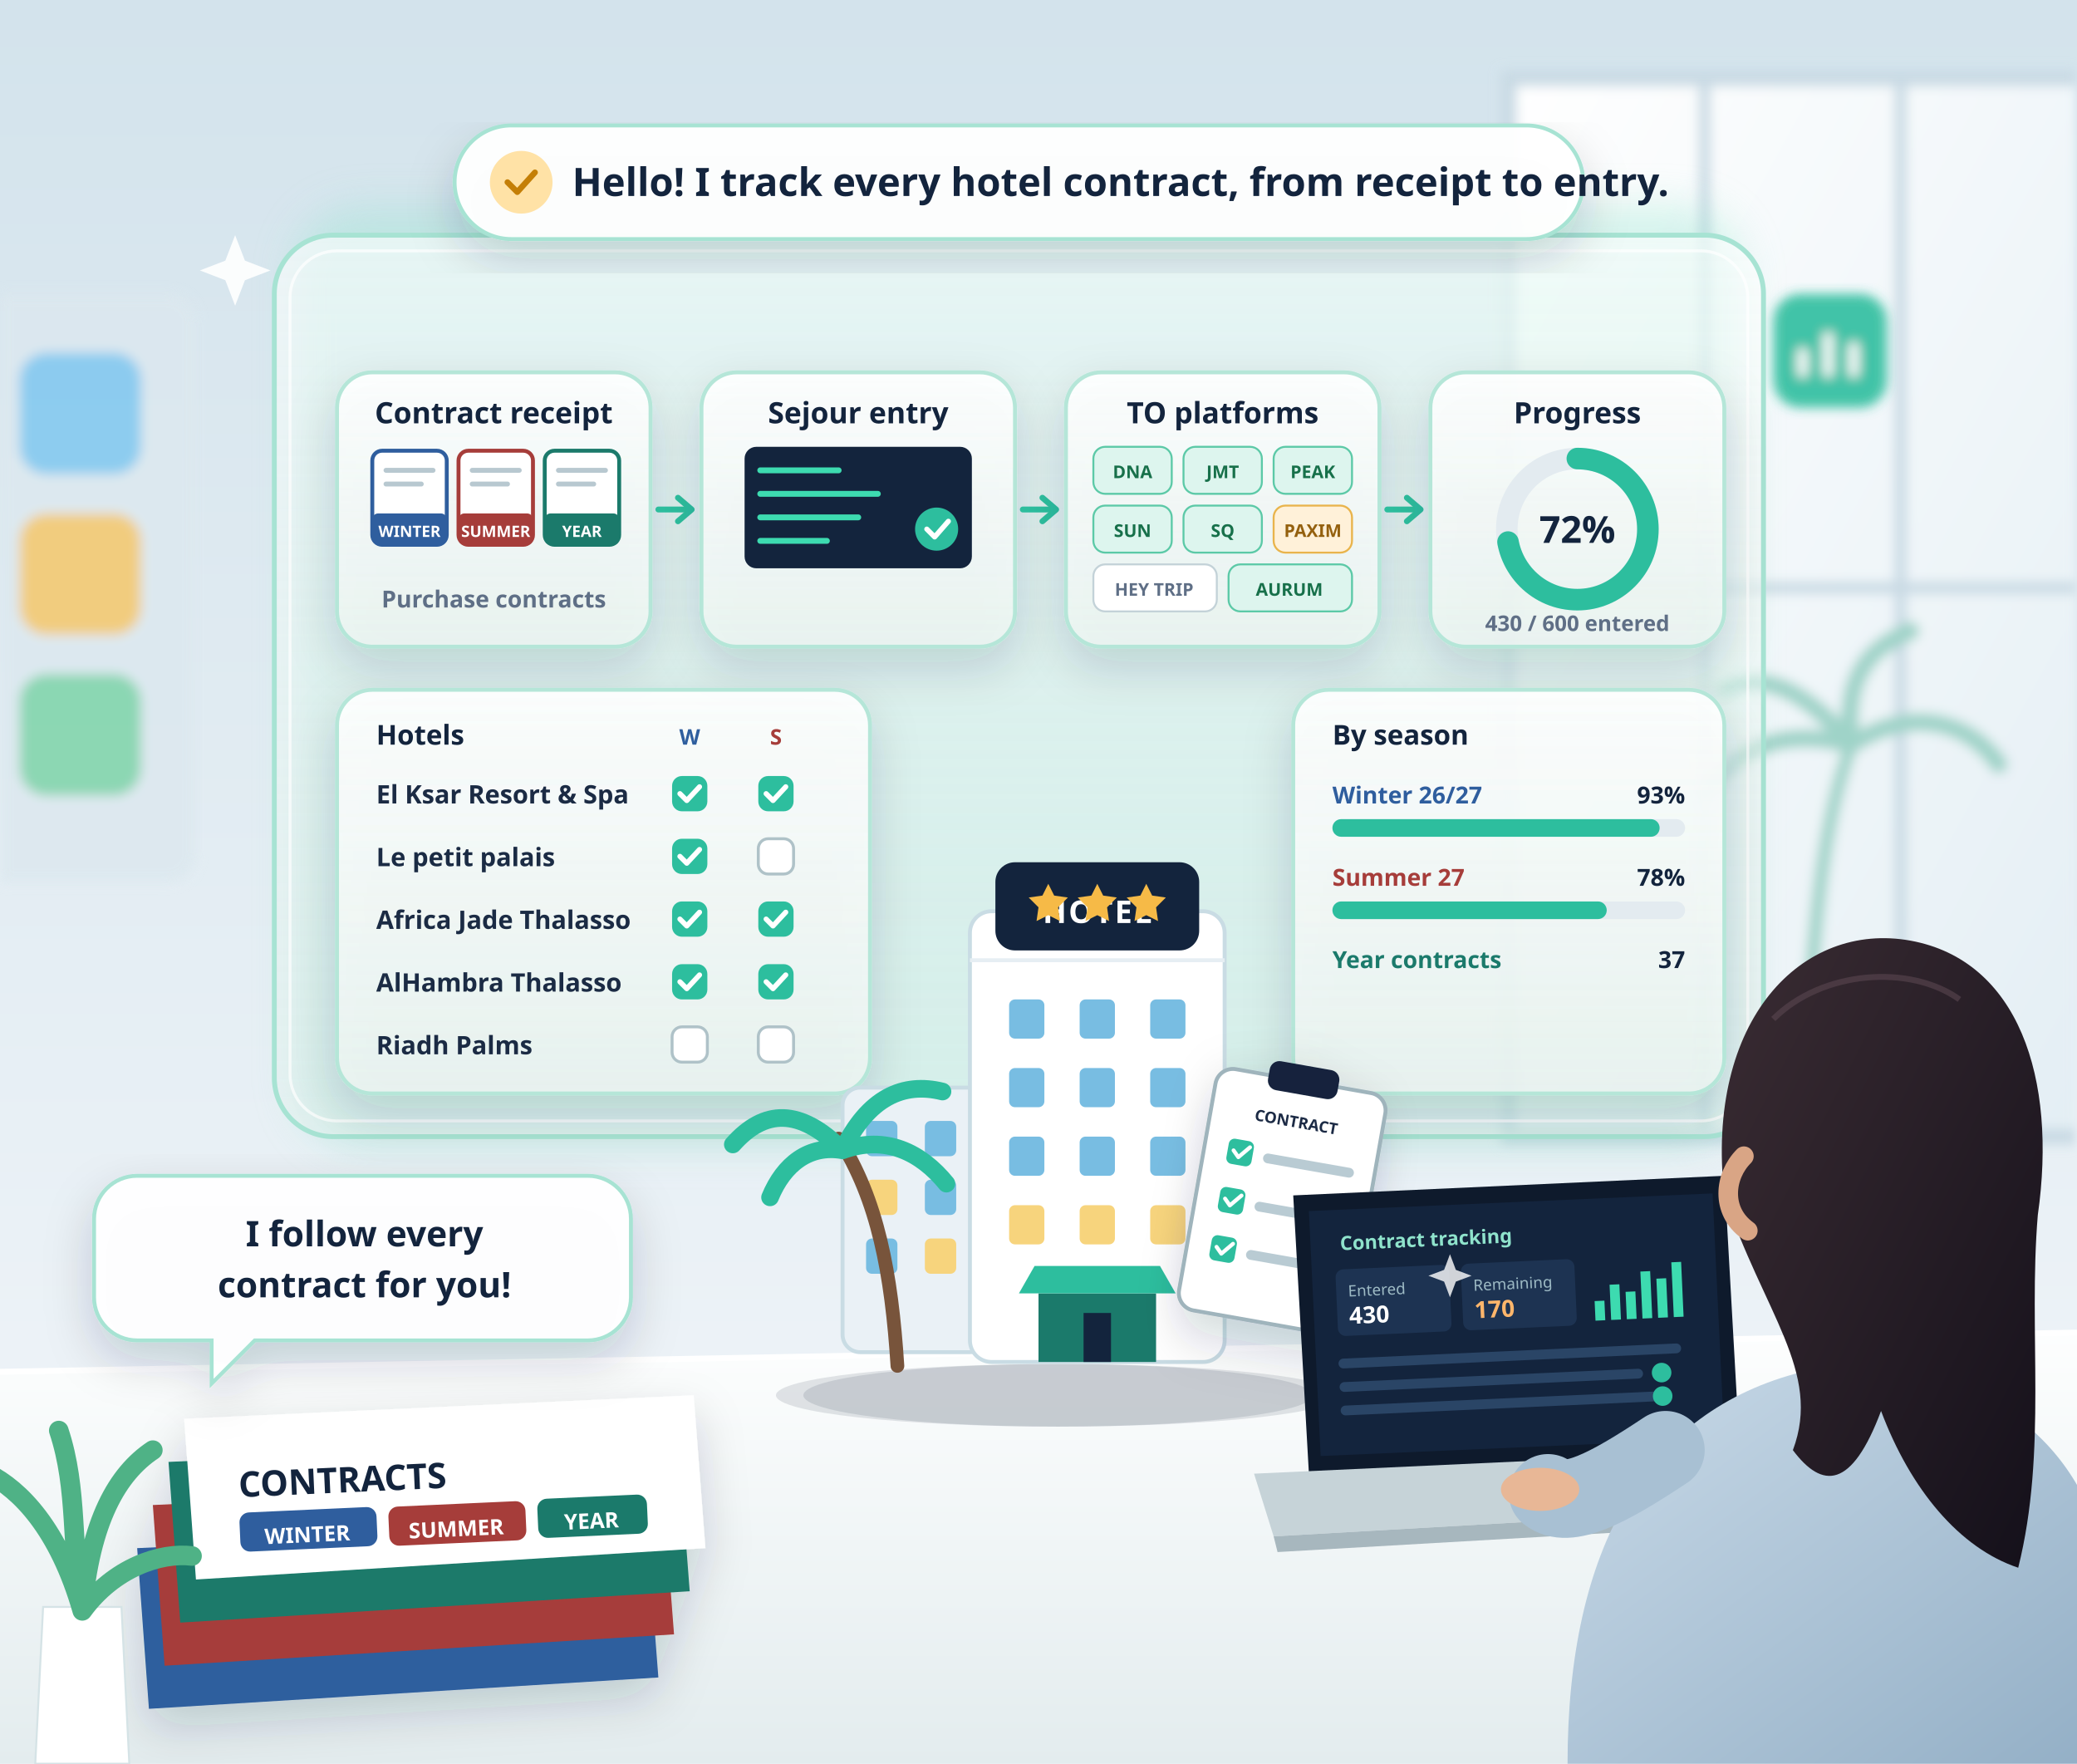
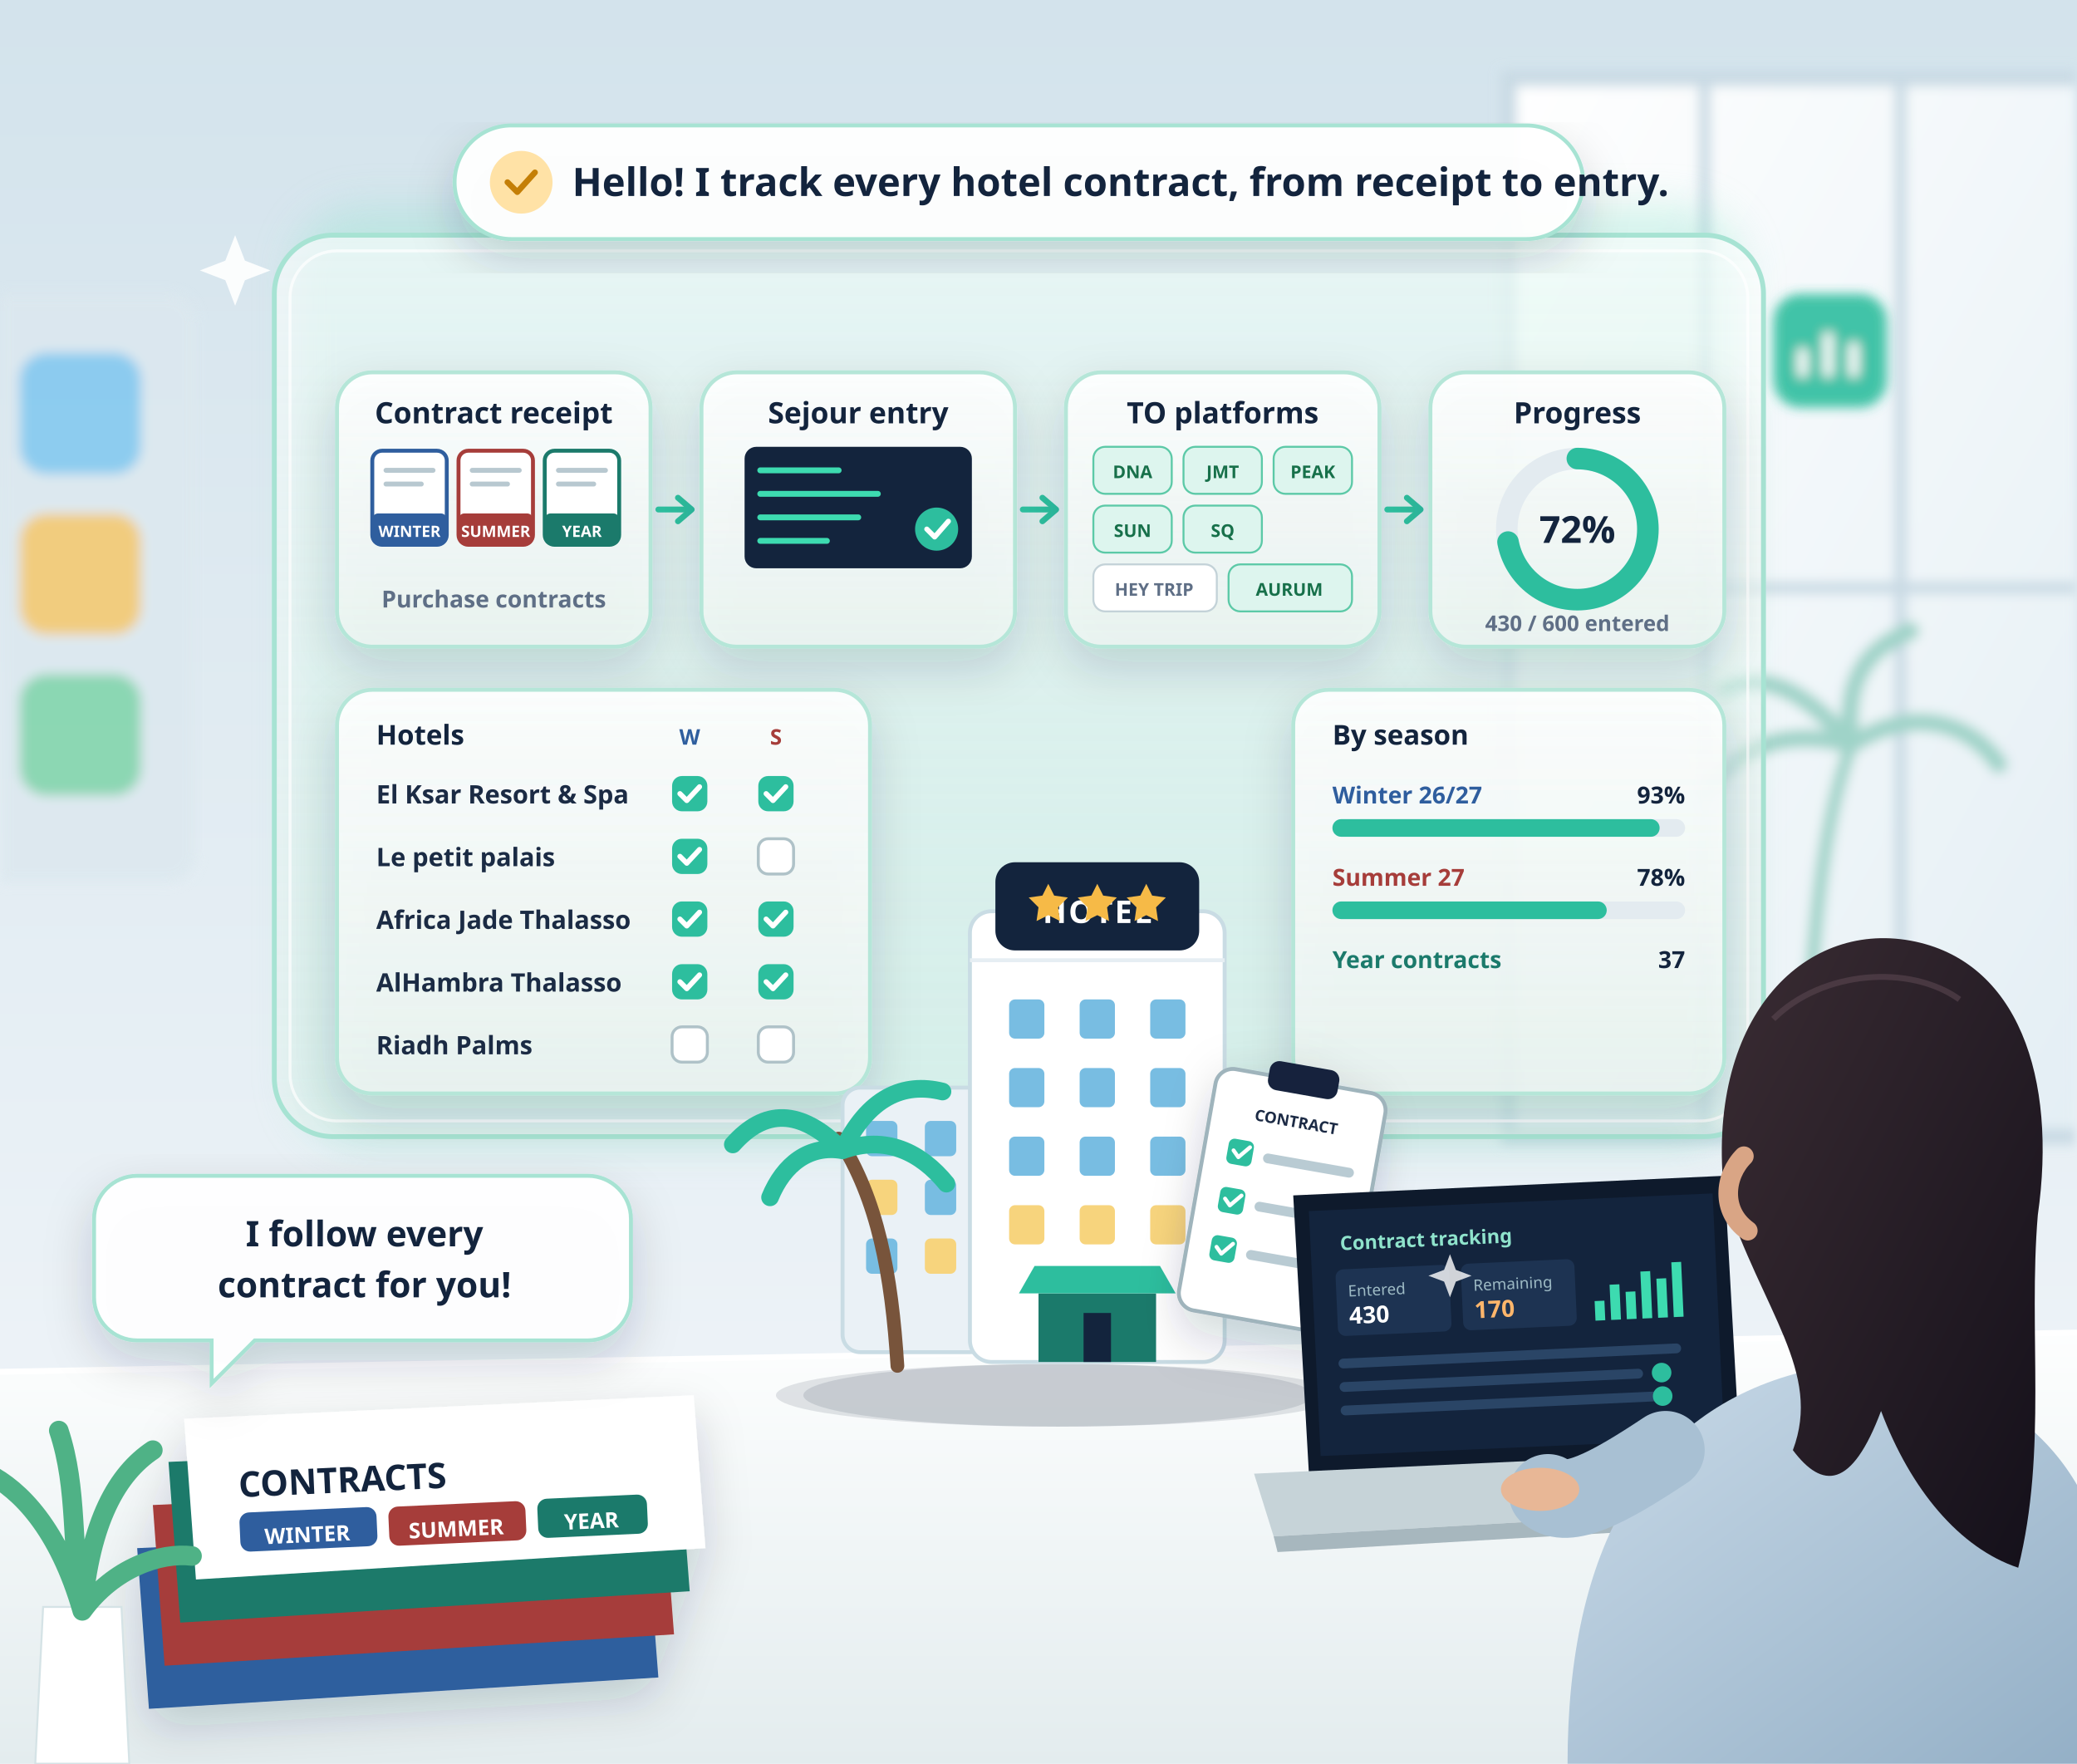
<svg width="1060" height="900" viewBox="0 0 1060 900" style="position: absolute; left: 0; top: 0; font-family: Nunito, sans-serif" role="img" aria-label="Illustration: a hotel and an agent tracking hotel contract entry from receipt to Sejour and TO platforms">
  <defs>
    <linearGradient id="wall" x1="0" y1="0" x2="0" y2="1">
      <stop offset="0" stop-color="#D3E3EC" />
      <stop offset="0.7" stop-color="#EAF1F6" />
      <stop offset="1" stop-color="#F3F6FA" />
    </linearGradient>
    <linearGradient id="win" x1="0" y1="0" x2="1" y2="1">
      <stop offset="0" stop-color="#FFFFFF" />
      <stop offset="1" stop-color="#E3EEF4" />
    </linearGradient>
    <linearGradient id="glass" x1="0" y1="0" x2="0" y2="1">
      <stop offset="0" stop-color="#FFFFFF" stop-opacity="0.62" />
      <stop offset="1" stop-color="#E6F3EE" stop-opacity="0.42" />
    </linearGradient>
    <linearGradient id="card" x1="0" y1="0" x2="0" y2="1">
      <stop offset="0" stop-color="#FFFFFF" stop-opacity="0.9" />
      <stop offset="1" stop-color="#EEF6F3" stop-opacity="0.8" />
    </linearGradient>
    <radialGradient id="robotW" cx="0.35" cy="0.3" r="0.8">
      <stop offset="0" stop-color="#FFFFFF" />
      <stop offset="0.6" stop-color="#E8EEF1" />
      <stop offset="1" stop-color="#B9C7CE" />
    </radialGradient>
    <radialGradient id="face" cx="0.5" cy="0.4" r="0.7">
      <stop offset="0" stop-color="#FFFFFF" />
      <stop offset="1" stop-color="#DCE7EB" />
    </radialGradient>
    <radialGradient id="core" cx="0.5" cy="0.5" r="0.5">
      <stop offset="0" stop-color="#FFFFFF" />
      <stop offset="0.45" stop-color="#8FF0D6" />
      <stop offset="1" stop-color="#2DBE9E" stop-opacity="0" />
    </radialGradient>
    <linearGradient id="desk" x1="0" y1="0" x2="0" y2="1">
      <stop offset="0" stop-color="#FDFEFE" />
      <stop offset="1" stop-color="#E3ECEE" />
    </linearGradient>
    <linearGradient id="shirt" x1="0" y1="0" x2="1" y2="1">
      <stop offset="0" stop-color="#C9DAE8" />
      <stop offset="1" stop-color="#93AFC6" />
    </linearGradient>
    <linearGradient id="hair" x1="0" y1="0" x2="1" y2="1">
      <stop offset="0" stop-color="#3A2C33" />
      <stop offset="1" stop-color="#14101A" />
    </linearGradient>
    <filter id="soft" x="-20%" y="-20%" width="140%" height="140%">
      <feGaussianBlur stdDeviation="10" />
    </filter>
    <filter id="blur3" x="-10%" y="-10%" width="120%" height="120%">
      <feGaussianBlur stdDeviation="3" />
    </filter>
    <filter id="shadow" x="-20%" y="-20%" width="140%" height="150%">
      <feDropShadow dx="0" dy="10" stdDeviation="12" flood-color="#13243D" flood-opacity="0.18" />
    </filter>
  </defs>
  <rect width="1060" height="900" fill="url(#wall)" />
  <g filter="url(#blur3)">
    <rect x="770" y="40" width="300" height="540" fill="url(#win)" />
    <rect x="770" y="40" width="300" height="540" fill="none" stroke="#C9DAE4" stroke-width="8" />
    <line x1="870" y1="40" x2="870" y2="580" stroke="#C9DAE4" stroke-width="6" />
    <line x1="970" y1="40" x2="970" y2="580" stroke="#C9DAE4" stroke-width="6" />
    <line x1="770" y1="300" x2="1060" y2="300" stroke="#C9DAE4" stroke-width="6" />
    <path d="M920 580 C 925 470, 930 420, 945 380" stroke="#9FD3C8" stroke-width="7" fill="none" />
    <path d="M945 380 C 905 370, 885 385, 870 405 M945 380 C 975 360, 1005 368, 1020 390 M945 380 C 940 345, 955 330, 975 322 M945 380 C 915 345, 895 345, 880 352" stroke="#9FD3C8" stroke-width="9" fill="none" stroke-linecap="round" />
  </g>
  <g filter="url(#blur3)" opacity="0.85">
    <rect x="-20" y="150" width="120" height="300" rx="14" fill="#DCE8EF" />
    <rect x="10" y="180" width="62" height="62" rx="14" fill="#7FC7EE" />
    <rect x="10" y="262" width="62" height="62" rx="14" fill="#F4C76B" />
    <rect x="10" y="344" width="62" height="62" rx="14" fill="#7DD3A8" />
  </g>
  <g filter="url(#blur3)" opacity="0.9">
    <rect x="905" y="150" width="58" height="58" rx="14" fill="#2DBE9E" />
    <path d="M920 190 v-10 M933 190 v-18 M946 190 v-13" stroke="#FFFFFF" stroke-width="5" stroke-linecap="round" />
  </g>
  <rect x="150" y="105" width="740" height="480" rx="34" fill="#8FE3CC" opacity="0.35" filter="url(#soft)" />
  <rect x="140" y="120" width="760" height="460" rx="30" fill="url(#glass)" stroke="#A7E3D3" stroke-width="2.5" />
  <rect x="148" y="128" width="744" height="444" rx="24" fill="none" stroke="#FFFFFF" stroke-opacity="0.7" stroke-width="1.5" />
  <g filter="url(#shadow)">
    <rect x="232" y="64" width="576" height="58" rx="29" fill="#FFFFFF" fill-opacity="0.95" stroke="#A7E3D3" stroke-width="2" />
  </g>
  <circle cx="266" cy="93" r="16" fill="#FFE2A6" />
  <path d="M259 93 l5 5 9-10" fill="none" stroke="#C47F07" stroke-width="3" stroke-linecap="round" stroke-linejoin="round" />
  <text x="292" y="100" font-size="20" font-weight="800" fill="#13243D">Hello! I track every hotel contract, from receipt to entry.</text>
  <g filter="url(#shadow)">
    <rect x="172" y="190" width="160" height="140" rx="18" fill="url(#card)" stroke="#B5E6D8" stroke-width="2" />
  </g>
  <text x="252" y="216" text-anchor="middle" font-size="15" font-weight="800" fill="#13243D">Contract receipt</text>
  <rect x="190" y="230" width="38" height="48" rx="5" fill="#FFFFFF" stroke="#2F5E9E" stroke-width="2" />
  <rect x="190" y="262" width="38" height="16" rx="3" fill="#2F5E9E" />
  <text x="209" y="274" text-anchor="middle" font-size="8" font-weight="900" fill="#FFFFFF">WINTER</text>
  <rect x="234" y="230" width="38" height="48" rx="5" fill="#FFFFFF" stroke="#A63D3A" stroke-width="2" />
  <rect x="234" y="262" width="38" height="16" rx="3" fill="#A63D3A" />
  <text x="253" y="274" text-anchor="middle" font-size="8" font-weight="900" fill="#FFFFFF">SUMMER</text>
  <rect x="278" y="230" width="38" height="48" rx="5" fill="#FFFFFF" stroke="#1B7A6B" stroke-width="2" />
  <rect x="278" y="262" width="38" height="16" rx="3" fill="#1B7A6B" />
  <text x="297" y="274" text-anchor="middle" font-size="8" font-weight="900" fill="#FFFFFF">YEAR</text>
  <path d="M197 240h24M197 247h18M241 240h24M241 247h18M285 240h24M285 247h18" stroke="#B8C8D0" stroke-width="2.5" stroke-linecap="round" />
  <text x="252" y="310" text-anchor="middle" font-size="12" font-weight="700" fill="#5F6F86">Purchase contracts</text>
  <path d="M336 260 h14" stroke="#2DBE9E" stroke-width="3" stroke-linecap="round" />
  <path d="M346 254 l7 6 -7 6" fill="none" stroke="#2DBE9E" stroke-width="3" stroke-linecap="round" stroke-linejoin="round" />
  <g filter="url(#shadow)">
    <rect x="358" y="190" width="160" height="140" rx="18" fill="url(#card)" stroke="#B5E6D8" stroke-width="2" />
  </g>
  <text x="438" y="216" text-anchor="middle" font-size="15" font-weight="800" fill="#13243D">Sejour entry</text>
  <rect x="380" y="228" width="116" height="62" rx="6" fill="#13243D" />
  <path d="M388 240h40M388 252h60M388 264h50M388 276h34" stroke="#3DDBB0" stroke-width="3" stroke-linecap="round" />
  <circle cx="478" cy="270" r="11" fill="#2DBE9E" />
  <path d="M473 270 l4 4 7-8" fill="none" stroke="#FFFFFF" stroke-width="2.6" stroke-linecap="round" stroke-linejoin="round" />
  <path d="M522 260 h14" stroke="#2DBE9E" stroke-width="3" stroke-linecap="round" />
  <path d="M532 254 l7 6 -7 6" fill="none" stroke="#2DBE9E" stroke-width="3" stroke-linecap="round" stroke-linejoin="round" />
  <g filter="url(#shadow)">
    <rect x="544" y="190" width="160" height="140" rx="18" fill="url(#card)" stroke="#B5E6D8" stroke-width="2" />
  </g>
  <text x="624" y="216" text-anchor="middle" font-size="15" font-weight="800" fill="#13243D">TO platforms</text>
  <g font-size="9" font-weight="900" text-anchor="middle">
    <rect x="558" y="228" width="40" height="24" rx="6" fill="#DDF5EE" stroke="#5CC9A7" />
    <text x="578" y="244" fill="#17704A">DNA</text>
    <rect x="604" y="228" width="40" height="24" rx="6" fill="#DDF5EE" stroke="#5CC9A7" />
    <text x="624" y="244" fill="#17704A">JMT</text>
    <rect x="650" y="228" width="40" height="24" rx="6" fill="#DDF5EE" stroke="#5CC9A7" />
    <text x="670" y="244" fill="#17704A">PEAK</text>
    <rect x="558" y="258" width="40" height="24" rx="6" fill="#DDF5EE" stroke="#5CC9A7" />
    <text x="578" y="274" fill="#17704A">SUN</text>
    <rect x="604" y="258" width="40" height="24" rx="6" fill="#DDF5EE" stroke="#5CC9A7" />
    <text x="624" y="274" fill="#17704A">SQ</text>
-     <rect x="650" y="258" width="40" height="24" rx="6" fill="#FFF1D9" stroke="#E9B44C" />
-     <text x="670" y="274" fill="#94600E">PAXIM</text>
    <rect x="558" y="288" width="63" height="24" rx="6" fill="#FFFFFF" stroke="#C3D2D8" />
    <text x="589" y="304" fill="#5F6F86">HEY TRIP</text>
    <rect x="627" y="288" width="63" height="24" rx="6" fill="#DDF5EE" stroke="#5CC9A7" />
    <text x="658" y="304" fill="#17704A">AURUM</text>
  </g>
  <path d="M708 260 h14" stroke="#2DBE9E" stroke-width="3" stroke-linecap="round" />
  <path d="M718 254 l7 6 -7 6" fill="none" stroke="#2DBE9E" stroke-width="3" stroke-linecap="round" stroke-linejoin="round" />
  <g filter="url(#shadow)">
    <rect x="730" y="190" width="150" height="140" rx="18" fill="url(#card)" stroke="#B5E6D8" stroke-width="2" />
  </g>
  <text x="805" y="216" text-anchor="middle" font-size="15" font-weight="800" fill="#13243D">Progress</text>
  <circle cx="805" cy="270" r="36" fill="none" stroke="#E3EBF0" stroke-width="11" />
  <circle cx="805" cy="270" r="36" fill="none" stroke="#2DBE9E" stroke-width="11" stroke-linecap="round" stroke-dasharray="163 226" transform="rotate(-90 805 270)" />
  <text x="805" y="277" text-anchor="middle" font-size="19" font-weight="900" fill="#13243D">72%</text>
  <text x="805" y="322" text-anchor="middle" font-size="11" font-weight="700" fill="#5F6F86">430 / 600 entered</text>
  <g filter="url(#shadow)">
    <rect x="172" y="352" width="272" height="206" rx="18" fill="url(#card)" stroke="#B5E6D8" stroke-width="2" />
  </g>
  <text x="192" y="380" font-size="14" font-weight="900" fill="#13243D">Hotels</text>
  <text x="352" y="380" text-anchor="middle" font-size="11" font-weight="900" fill="#2F5E9E">W</text>
  <text x="396" y="380" text-anchor="middle" font-size="11" font-weight="900" fill="#A63D3A">S</text>
  <text x="192" y="410" font-size="13" font-weight="700" fill="#1B2B44">El Ksar Resort &amp; Spa</text>
  <rect x="343" y="396" width="18" height="18" rx="5" fill="#2DBE9E" />
  <path d="M347 405 l3.5 3.5 6.5-7" fill="none" stroke="#FFFFFF" stroke-width="2.6" stroke-linecap="round" stroke-linejoin="round" />
  <rect x="387" y="396" width="18" height="18" rx="5" fill="#2DBE9E" />
  <path d="M391 405 l3.5 3.5 6.5-7" fill="none" stroke="#FFFFFF" stroke-width="2.6" stroke-linecap="round" stroke-linejoin="round" />
  <text x="192" y="442" font-size="13" font-weight="700" fill="#1B2B44">Le petit palais</text>
  <rect x="343" y="428" width="18" height="18" rx="5" fill="#2DBE9E" />
  <path d="M347 437 l3.5 3.5 6.5-7" fill="none" stroke="#FFFFFF" stroke-width="2.6" stroke-linecap="round" stroke-linejoin="round" />
  <rect x="387" y="428" width="18" height="18" rx="5" fill="#FFFFFF" stroke="#AFC2C8" stroke-width="1.5" />
  <text x="192" y="474" font-size="13" font-weight="700" fill="#1B2B44">Africa Jade Thalasso</text>
  <rect x="343" y="460" width="18" height="18" rx="5" fill="#2DBE9E" />
  <path d="M347 469 l3.5 3.5 6.5-7" fill="none" stroke="#FFFFFF" stroke-width="2.6" stroke-linecap="round" stroke-linejoin="round" />
  <rect x="387" y="460" width="18" height="18" rx="5" fill="#2DBE9E" />
  <path d="M391 469 l3.5 3.5 6.5-7" fill="none" stroke="#FFFFFF" stroke-width="2.6" stroke-linecap="round" stroke-linejoin="round" />
  <text x="192" y="506" font-size="13" font-weight="700" fill="#1B2B44">AlHambra Thalasso</text>
  <rect x="343" y="492" width="18" height="18" rx="5" fill="#2DBE9E" />
  <path d="M347 501 l3.5 3.5 6.5-7" fill="none" stroke="#FFFFFF" stroke-width="2.6" stroke-linecap="round" stroke-linejoin="round" />
  <rect x="387" y="492" width="18" height="18" rx="5" fill="#2DBE9E" />
  <path d="M391 501 l3.5 3.5 6.5-7" fill="none" stroke="#FFFFFF" stroke-width="2.6" stroke-linecap="round" stroke-linejoin="round" />
  <text x="192" y="538" font-size="13" font-weight="700" fill="#1B2B44">Riadh Palms</text>
  <rect x="343" y="524" width="18" height="18" rx="5" fill="#FFFFFF" stroke="#AFC2C8" stroke-width="1.5" />
  <rect x="387" y="524" width="18" height="18" rx="5" fill="#FFFFFF" stroke="#AFC2C8" stroke-width="1.5" />
  <g filter="url(#shadow)">
    <rect x="660" y="352" width="220" height="206" rx="18" fill="url(#card)" stroke="#B5E6D8" stroke-width="2" />
  </g>
  <text x="680" y="380" font-size="14" font-weight="900" fill="#13243D">By season</text>
  <text x="680" y="410" font-size="12" font-weight="800" fill="#2F5E9E">Winter 26/27</text>
  <text x="860" y="410" text-anchor="end" font-size="12" font-weight="900" fill="#13243D">93%</text>
  <rect x="680" y="418" width="180" height="9" rx="4.5" fill="#E3EBF0" />
  <rect x="680" y="418" width="167" height="9" rx="4.5" fill="#2DBE9E" />
  <text x="680" y="452" font-size="12" font-weight="800" fill="#A63D3A">Summer 27</text>
  <text x="860" y="452" text-anchor="end" font-size="12" font-weight="900" fill="#13243D">78%</text>
  <rect x="680" y="460" width="180" height="9" rx="4.5" fill="#E3EBF0" />
  <rect x="680" y="460" width="140" height="9" rx="4.5" fill="#2DBE9E" />
  <text x="680" y="494" font-size="12" font-weight="800" fill="#1B7A6B">Year contracts</text>
  <text x="860" y="494" text-anchor="end" font-size="12" font-weight="900" fill="#13243D">37</text>
  <path d="M0 700 L1060 680 L1060 900 L0 900 Z" fill="url(#desk)" />
  <path d="M0 700 L1060 680" stroke="#FFFFFF" stroke-width="3" />
  <ellipse cx="540" cy="712" rx="130" ry="16" fill="#13243D" opacity="0.12" />
  <g class="rb-float" display="none">
    <ellipse cx="540" cy="690" rx="70" ry="10" fill="#8FE3CC" opacity="0.5" filter="url(#blur3)" />
    <rect x="510" y="620" width="24" height="56" rx="12" fill="url(#robotW)" stroke="#B6C6CD" />
    <rect x="546" y="620" width="24" height="56" rx="12" fill="url(#robotW)" stroke="#B6C6CD" />
    <ellipse cx="522" cy="678" rx="18" ry="8" fill="#2A3A44" />
    <ellipse cx="558" cy="678" rx="18" ry="8" fill="#2A3A44" />
    <path d="M488 548 C 462 566, 458 598, 470 618" stroke="#C3D0D6" stroke-width="22" stroke-linecap="round" fill="none" />
    <path d="M488 548 C 462 566, 458 598, 470 618" stroke="#F4F7F8" stroke-width="16" stroke-linecap="round" fill="none" />
    <circle cx="471" cy="620" r="12" fill="#2A3A44" />
    <rect x="484" y="520" width="112" height="118" rx="44" fill="url(#robotW)" stroke="#B6C6CD" stroke-width="1.5" />
    <rect x="500" y="600" width="80" height="14" rx="7" fill="#24343E" />
    <circle cx="514" cy="607" r="3" fill="#6FF0CF" class="rb-glow" />
    <circle cx="528" cy="607" r="3" fill="#6FF0CF" class="rb-glow" />
    <circle cx="542" cy="607" r="3" fill="#FFC970" />
    <circle cx="556" cy="607" r="3" fill="#6FF0CF" class="rb-glow" />
    <circle cx="570" cy="607" r="3" fill="#6FF0CF" class="rb-glow" />
    <circle cx="540" cy="565" r="30" fill="url(#core)" class="rb-glow" />
    <circle cx="540" cy="565" r="15" fill="#E9FFFD" stroke="#3DDBB0" stroke-width="3" />
    <path d="M592 548 C 615 560, 622 578, 618 596" stroke="#C3D0D6" stroke-width="22" stroke-linecap="round" fill="none" />
    <path d="M592 548 C 615 560, 622 578, 618 596" stroke="#F4F7F8" stroke-width="16" stroke-linecap="round" fill="none" />
    <g transform="rotate(8 640 585)">
      <rect x="604" y="534" width="74" height="96" rx="8" fill="#FFFFFF" stroke="#9FB4BC" stroke-width="2" />
      <rect x="628" y="528" width="26" height="12" rx="4" fill="#2A3A44" />
      <rect x="614" y="552" width="12" height="12" rx="3" fill="#2DBE9E" />
      <path d="M616.5 558 l2.5 2.5 4.5-5" fill="none" stroke="#FFFFFF" stroke-width="2" stroke-linecap="round" />
      <rect x="632" y="555" width="36" height="5" rx="2.5" fill="#C8D6DC" />
      <rect x="614" y="572" width="12" height="12" rx="3" fill="#2DBE9E" />
      <path d="M616.5 578 l2.5 2.5 4.5-5" fill="none" stroke="#FFFFFF" stroke-width="2" stroke-linecap="round" />
      <rect x="632" y="575" width="30" height="5" rx="2.5" fill="#C8D6DC" />
      <rect x="614" y="592" width="12" height="12" rx="3" fill="#FFFFFF" stroke="#9FB4BC" stroke-width="1.5" />
      <rect x="632" y="595" width="34" height="5" rx="2.5" fill="#C8D6DC" />
      <rect x="614" y="610" width="12" height="12" rx="3" fill="#2DBE9E" />
      <path d="M616.5 616 l2.5 2.5 4.5-5" fill="none" stroke="#FFFFFF" stroke-width="2" stroke-linecap="round" />
      <rect x="632" y="613" width="26" height="5" rx="2.5" fill="#C8D6DC" />
    </g>
    <circle cx="616" cy="598" r="12" fill="#2A3A44" />
    <rect x="522" y="506" width="36" height="20" rx="8" fill="#9FB1B9" />
    <ellipse cx="540" cy="452" rx="84" ry="70" fill="url(#robotW)" stroke="#B6C6CD" stroke-width="1.5" />
    <circle cx="456" cy="456" r="20" fill="#E5ECEF" stroke="#B6C6CD" />
    <circle cx="456" cy="456" r="11" fill="#3DDBB0" class="rb-glow" />
    <circle cx="624" cy="456" r="20" fill="#E5ECEF" stroke="#B6C6CD" />
    <circle cx="624" cy="456" r="11" fill="#3DDBB0" class="rb-glow" />
    <rect x="478" y="420" width="124" height="80" rx="38" fill="url(#face)" stroke="#C9D6DB" />
    <ellipse cx="514" cy="456" rx="11" ry="13" fill="#1C2830" />
    <ellipse cx="566" cy="456" rx="11" ry="13" fill="#1C2830" />
    <circle cx="518" cy="451" r="4" fill="#FFFFFF" />
    <circle cx="570" cy="451" r="4" fill="#FFFFFF" />
    <ellipse cx="497" cy="478" rx="9" ry="5" fill="#FFB4B4" opacity="0.7" />
    <ellipse cx="583" cy="478" rx="9" ry="5" fill="#FFB4B4" opacity="0.7" />
    <path d="M526 480 Q 540 492, 554 480" fill="none" stroke="#1C2830" stroke-width="3.5" stroke-linecap="round" />
    <ellipse cx="510" cy="400" rx="30" ry="10" fill="#FFFFFF" opacity="0.8" transform="rotate(-18 510 400)" />
  </g>
  <g class="rb-float">
    <ellipse cx="540" cy="712" rx="144" ry="16" fill="#13243D" opacity="0.12" />
    <rect x="430" y="555" width="74" height="135" rx="9" fill="#EAF1F6" stroke="#C9DCE4" stroke-width="2" />
    <rect x="442" y="572" width="16" height="18" rx="3" fill="#78BDE2" />
    <rect x="472" y="572" width="16" height="18" rx="3" fill="#78BDE2" />
    <rect x="442" y="602" width="16" height="18" rx="3" fill="#F7D47D" />
    <rect x="472" y="602" width="16" height="18" rx="3" fill="#78BDE2" />
    <rect x="442" y="632" width="16" height="18" rx="3" fill="#78BDE2" />
    <rect x="472" y="632" width="16" height="18" rx="3" fill="#F7D47D" />
    <rect x="495" y="465" width="130" height="230" rx="11" fill="#FFFFFF" stroke="#C9DCE4" stroke-width="2" />
    <path d="M495 490 h130" stroke="#E6EEF3" stroke-width="2" />
    <rect x="508" y="440" width="104" height="45" rx="10" fill="#13243D" />
    <text x="560" y="471" text-anchor="middle" font-size="16" font-weight="900" fill="#FFFFFF" letter-spacing="1">HOTEL</text>
    <path d="M535 451 l3 6 7 1 -5 5 1 7 -6-3 -6 3 1-7 -5-5 7-1 z" fill="#F6BA47" />
    <path d="M560 451 l3 6 7 1 -5 5 1 7 -6-3 -6 3 1-7 -5-5 7-1 z" fill="#F6BA47" />
    <path d="M585 451 l3 6 7 1 -5 5 1 7 -6-3 -6 3 1-7 -5-5 7-1 z" fill="#F6BA47" />
    <g fill="#78BDE2">
      <rect x="515" y="510" width="18" height="20" rx="3" />
      <rect x="551" y="510" width="18" height="20" rx="3" />
      <rect x="587" y="510" width="18" height="20" rx="3" />
      <rect x="515" y="545" width="18" height="20" rx="3" />
      <rect x="551" y="545" width="18" height="20" rx="3" />
      <rect x="587" y="545" width="18" height="20" rx="3" />
      <rect x="515" y="580" width="18" height="20" rx="3" />
      <rect x="551" y="580" width="18" height="20" rx="3" />
      <rect x="587" y="580" width="18" height="20" rx="3" />
    </g>
    <g fill="#F7D47D">
      <rect x="515" y="615" width="18" height="20" rx="3" />
      <rect x="551" y="615" width="18" height="20" rx="3" />
      <rect x="587" y="615" width="18" height="20" rx="3" />
    </g>
    <path d="M530 695 v-35 h60 v35" fill="#1B7A6B" />
    <path d="M520 660 h80 l-8-14 h-64 z" fill="#2DBE9E" />
    <rect x="553" y="670" width="14" height="25" fill="#13243D" />
    <path d="M458 697 C455 650, 448 612, 428 581" stroke="#78543B" stroke-width="7" stroke-linecap="round" fill="none" />
    <path d="M430 587 C408 565, 390 566, 374 584 M430 587 C413 584, 400 594, 393 611 M430 587 C443 560, 461 552, 481 557 M430 587 C452 579, 470 588, 483 604" stroke="#2DBE9E" stroke-width="9" stroke-linecap="round" fill="none" />
    <g transform="rotate(10 650 615)" filter="url(#shadow)">
      <rect x="610" y="550" width="88" height="125" rx="9" fill="#FFFFFF" stroke="#9FB4BC" stroke-width="2" />
      <rect x="636" y="542" width="36" height="15" rx="5" fill="#13243D" />
      <text x="654" y="574" text-anchor="middle" font-size="8" font-weight="900" fill="#1B2B44">CONTRACT</text>
      <g fill="#2DBE9E">
        <rect x="622" y="585" width="13" height="13" rx="3" />
        <rect x="622" y="610" width="13" height="13" rx="3" />
        <rect x="622" y="635" width="13" height="13" rx="3" />
      </g>
      <g fill="none" stroke="#FFFFFF" stroke-width="2" stroke-linecap="round" stroke-linejoin="round">
        <path d="M625 591 l3 3 5-6" />
        <path d="M625 616 l3 3 5-6" />
        <path d="M625 641 l3 3 5-6" />
      </g>
      <path d="M643 592 h42 M643 617 h36 M643 642 h40" stroke="#B9CBD3" stroke-width="5" stroke-linecap="round" />
    </g>
  </g>
  <g filter="url(#shadow)">
    <path d="M70 790 L330 778 L336 856 L76 872 Z" fill="#2F5E9E" />
    <path d="M78 768 L338 756 L344 834 L84 850 Z" fill="#A63D3A" />
    <path d="M86 746 L346 734 L352 812 L92 828 Z" fill="#1B7A6B" />
    <path d="M94 724 L354 712 L360 790 L100 806 Z" fill="#FFFFFF" />
  </g>
  <text x="122" y="764" font-size="18" font-weight="900" fill="#13243D" transform="rotate(-2.6 122 764)">CONTRACTS</text>
  <rect x="122" y="772" width="70" height="20" rx="5" fill="#2F5E9E" transform="rotate(-2.6 122 772)" />
  <text x="157" y="787" text-anchor="middle" font-size="11" font-weight="900" fill="#FFFFFF" transform="rotate(-2.6 157 787)">WINTER</text>
  <rect x="198" y="769" width="70" height="20" rx="5" fill="#A63D3A" transform="rotate(-2.6 198 769)" />
  <text x="233" y="784" text-anchor="middle" font-size="11" font-weight="900" fill="#FFFFFF" transform="rotate(-2.6 233 784)">SUMMER</text>
  <rect x="274" y="765" width="56" height="20" rx="5" fill="#1B7A6B" transform="rotate(-2.6 274 765)" />
  <text x="302" y="780" text-anchor="middle" font-size="11" font-weight="900" fill="#FFFFFF" transform="rotate(-2.6 302 780)">YEAR</text>
  <g filter="url(#shadow)">
    <path d="M70 600 h230 a22 22 0 0 1 22 22 v40 a22 22 0 0 1 -22 22 h-170 l-22 22 v-22 h-38 a22 22 0 0 1 -22 -22 v-40 a22 22 0 0 1 22 -22 z" fill="#FFFFFF" fill-opacity="0.95" stroke="#A7E3D3" stroke-width="2" />
  </g>
  <text x="186" y="636" text-anchor="middle" font-size="18" font-weight="900" fill="#13243D">I follow every</text>
  <text x="186" y="662" text-anchor="middle" font-size="18" font-weight="900" fill="#13243D">contract for you!</text>
  <g>
    <path d="M18 900 L22 820 L62 820 L66 900 Z" fill="#FFFFFF" stroke="#D5E3E6" />
    <path d="M42 822 C 30 780, 10 760, -6 752 M42 822 C 46 776, 60 752, 78 740 M42 822 C 36 790, 40 760, 30 730 M42 822 C 58 800, 82 792, 98 794" stroke="#4FB286" stroke-width="10" stroke-linecap="round" fill="none" />
  </g>
  <g>
    <path d="M660 610 L880 600 L888 742 L668 752 Z" fill="#0E1A2C" />
    <path d="M668 618 L874 609 L880 734 L674 743 Z" fill="#13243D" />
    <text x="684" y="638" font-size="10" font-weight="800" fill="#8FE3CC" transform="rotate(-2.6 684 638)">Contract tracking</text>
    <g transform="rotate(-2.6 680 660)">
      <rect x="682" y="648" width="58" height="34" rx="4" fill="#1D3352" />
      <text x="688" y="662" font-size="8" fill="#9DBAC4">Entered</text>
      <text x="688" y="676" font-size="12" font-weight="900" fill="#FFFFFF">430</text>
      <rect x="746" y="648" width="58" height="34" rx="4" fill="#1D3352" />
      <text x="752" y="662" font-size="8" fill="#9DBAC4">Remaining</text>
      <text x="752" y="676" font-size="12" font-weight="900" fill="#FFB66B">170</text>
      <path d="M816 680 v-10 M824 680 v-18 M832 680 v-14 M840 680 v-24 M848 680 v-20 M856 680 v-28" stroke="#3DDBB0" stroke-width="5" />
      <path d="M684 696 h170 M684 708 h150 M684 720 h160" stroke="#2A4566" stroke-width="5" stroke-linecap="round" />
      <circle cx="846" cy="708" r="5" fill="#2DBE9E" />
      <circle cx="846" cy="720" r="5" fill="#2DBE9E" />
    </g>
    <path d="M640 752 L900 740 L930 768 L650 784 Z" fill="#C6D3D8" />
    <path d="M650 784 L930 768 L930 776 L652 792 Z" fill="#A7B7BE" />
  </g>
  <g>
    <path d="M800 900 C 800 790, 840 720, 920 700 C 990 690, 1050 720, 1070 780 L1070 900 Z" fill="url(#shirt)" />
    <path d="M850 740 C 820 760, 800 770, 790 762" stroke="#A8C0D3" stroke-width="40" stroke-linecap="round" fill="none" />
    <ellipse cx="786" cy="760" rx="20" ry="11" fill="#E8B796" />
    <path d="M915 660 C 912 690, 930 705, 950 700 L 955 650 Z" fill="#D9A585" />
    <path d="M880 610 C 870 520, 920 470, 975 480 C 1030 490, 1050 550, 1040 620 C 1035 680, 1045 740, 1030 800 C 1000 790, 975 760, 960 720 C 945 760, 930 760, 915 740 C 930 700, 900 670, 880 610 Z" fill="url(#hair)" />
    <path d="M890 590 C 880 600, 878 618, 892 628" stroke="#D9A585" stroke-width="10" stroke-linecap="round" fill="none" />
    <path d="M905 520 C 930 495, 975 492, 1000 510" stroke="#5A4650" stroke-width="3" fill="none" opacity="0.6" />
  </g>
  <path d="M120 120 l5 13 13 5 -13 5 -5 13 -5 -13 -13 -5 13 -5 z" fill="#FFFFFF" opacity="0.9" />
  <path d="M740 640 l3 8 8 3 -8 3 -3 8 -3 -8 -8 -3 8 -3 z" fill="#FFFFFF" opacity="0.8" />
</svg>
